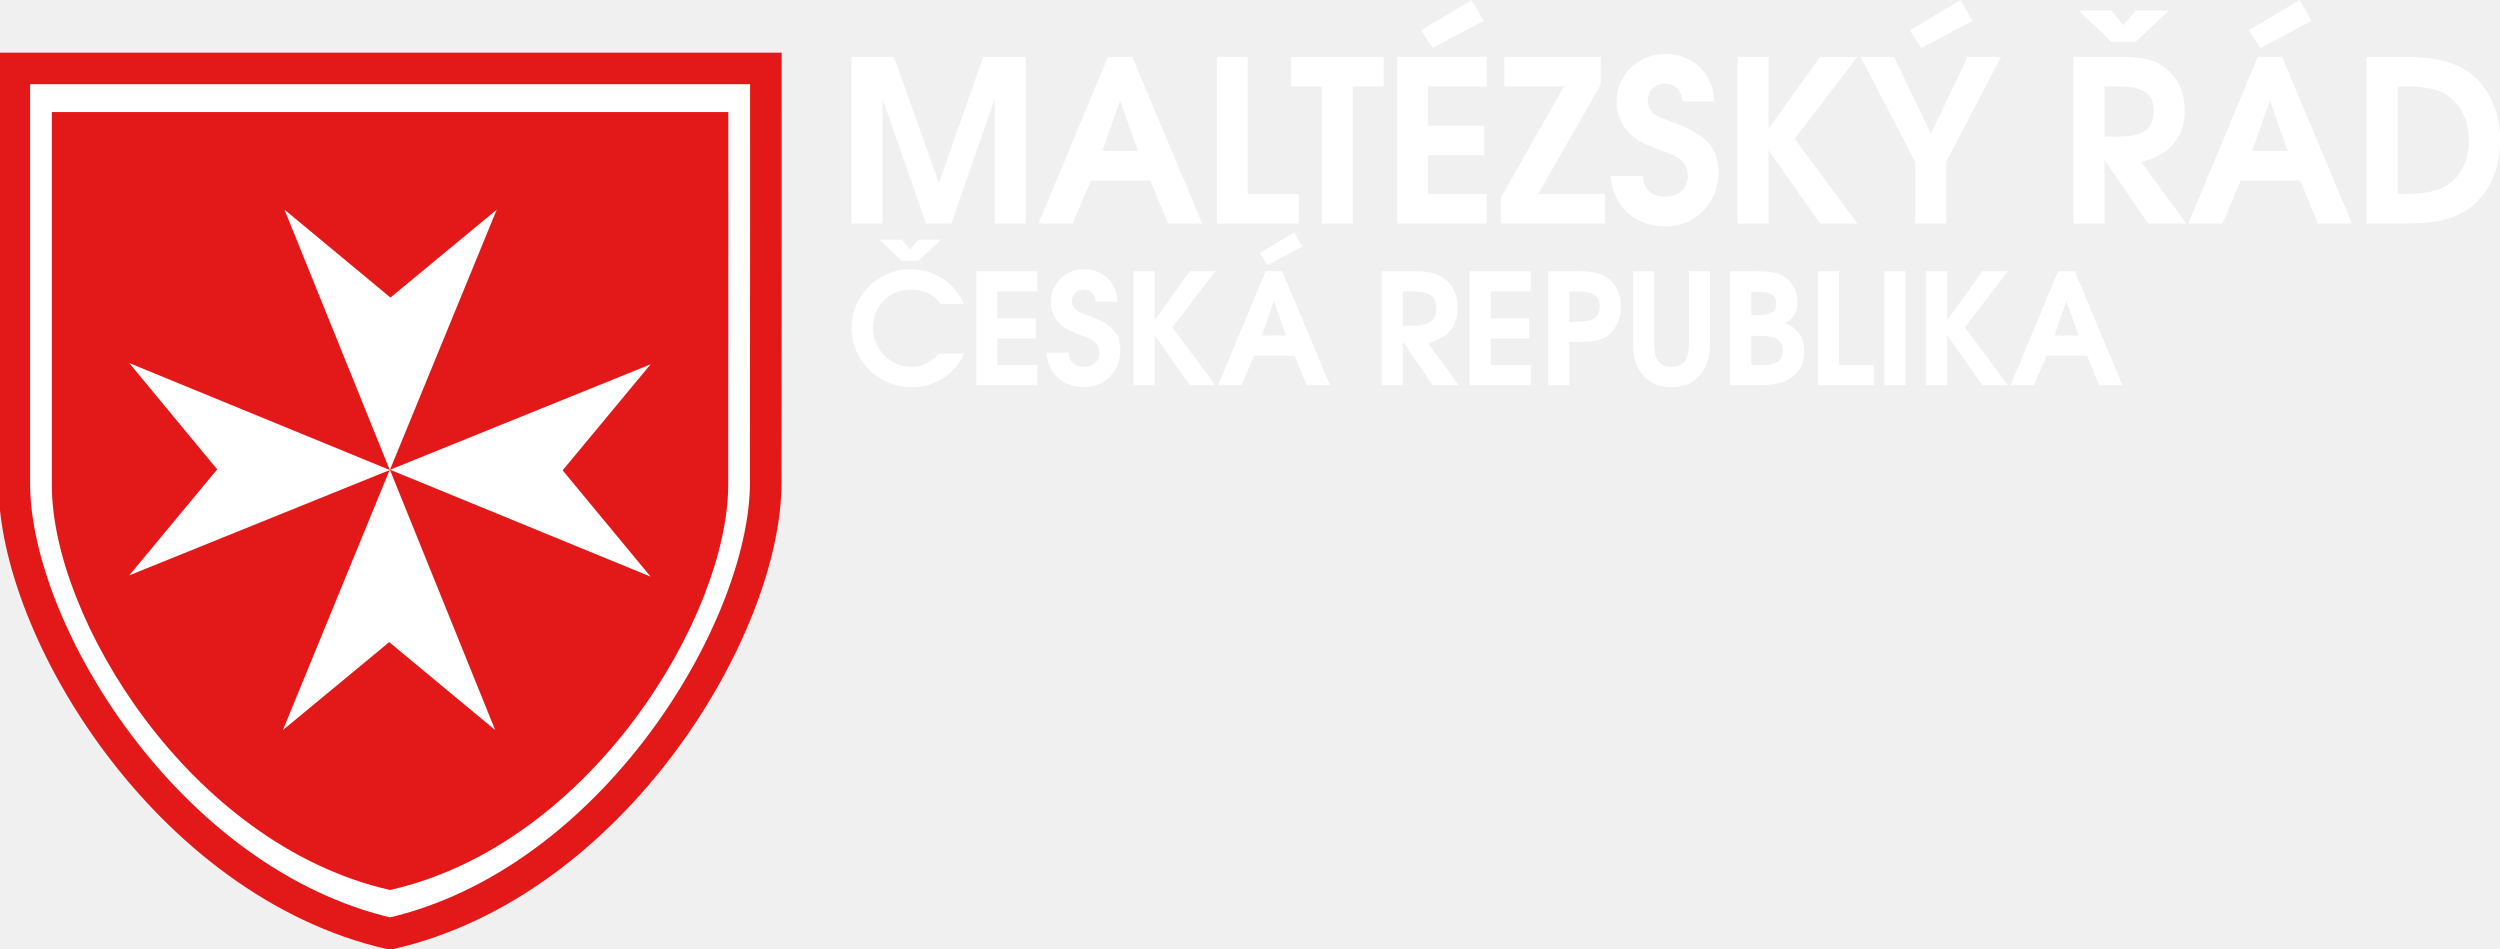
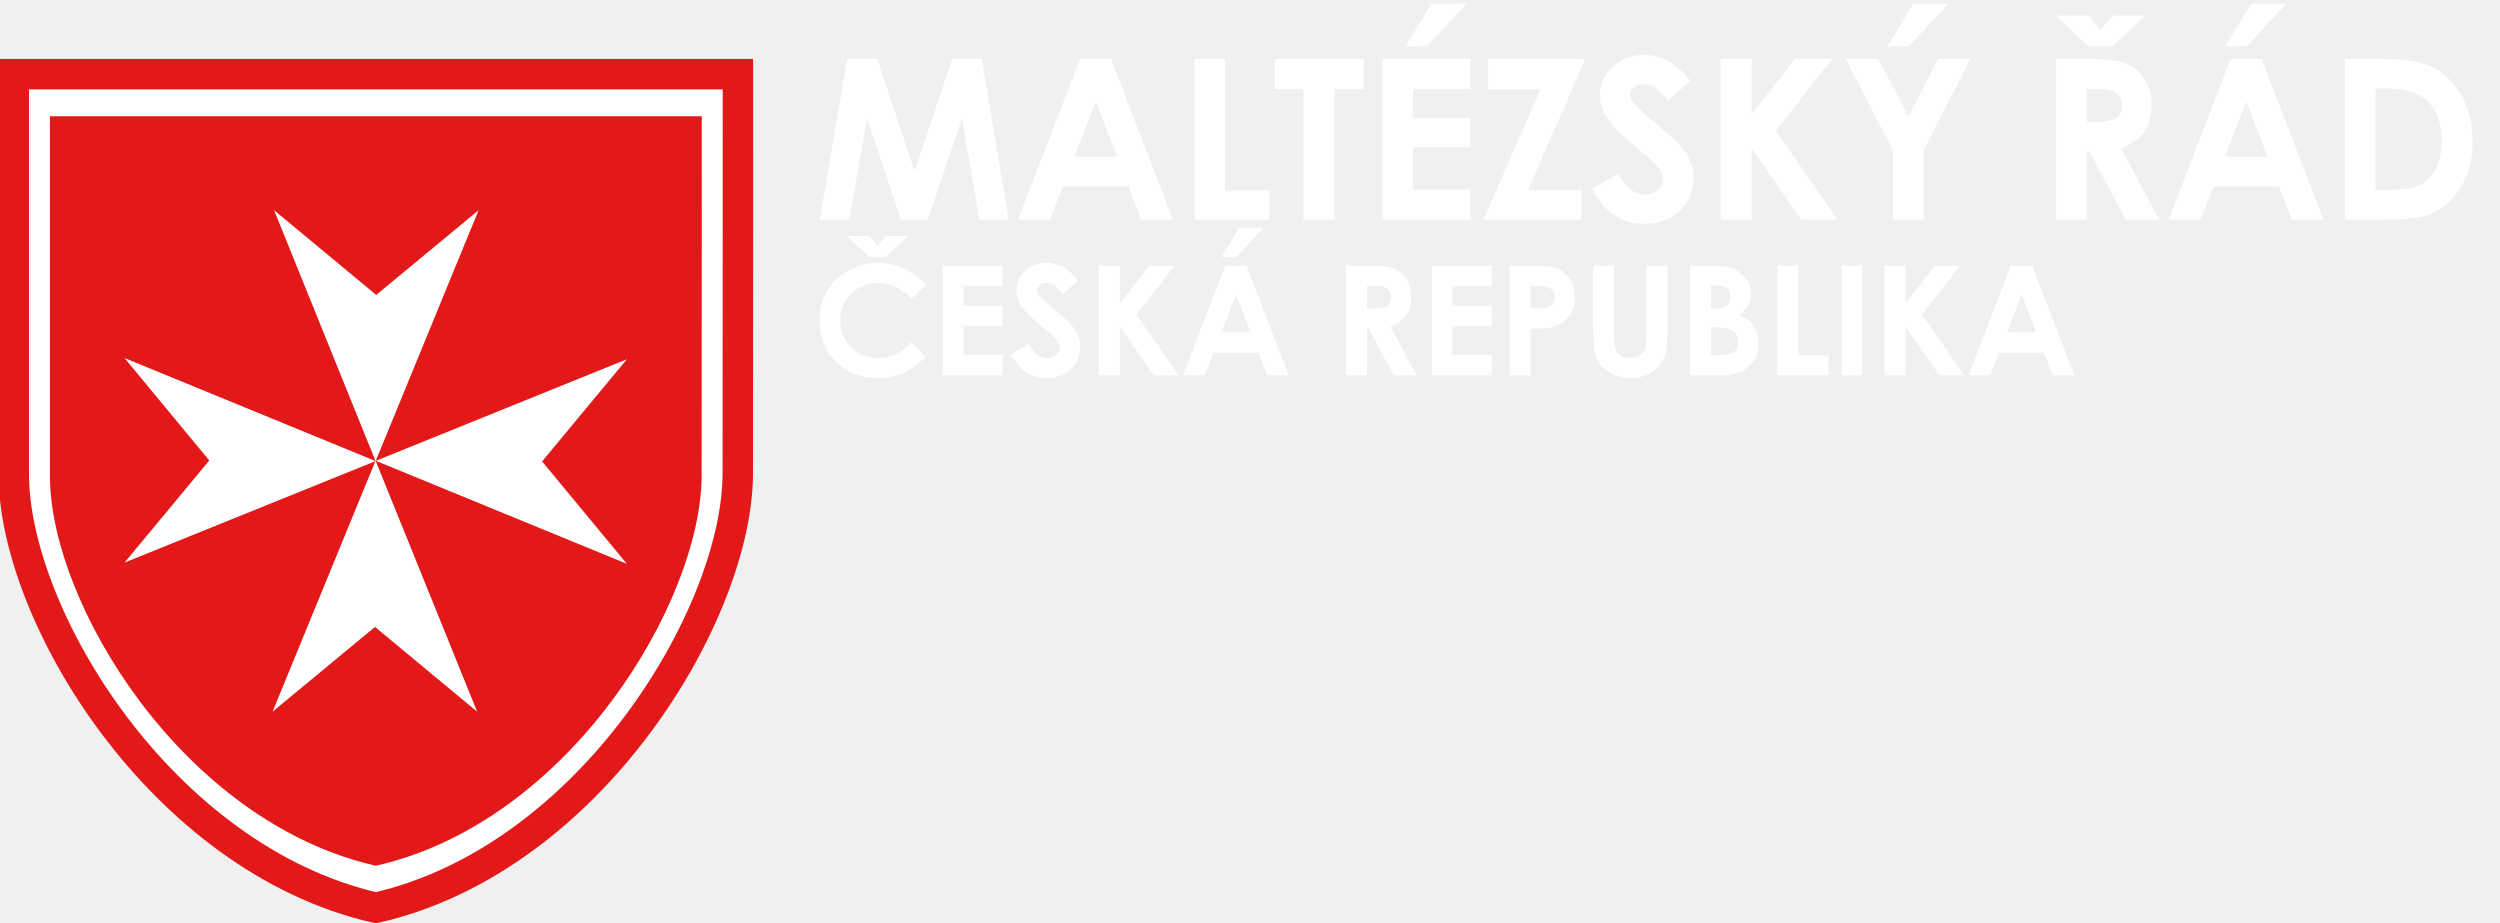
- <svg xmlns="http://www.w3.org/2000/svg" viewBox="0 -7.2 351.1 133.2" width="351.1" height="133.2">
+ <svg xmlns="http://www.w3.org/2000/svg" viewBox="0 -8.4 364.4 134.4" width="364.4" height="134.4">
  <g transform="translate(-113.9 -228.2)">
    <path fill-rule="nonzero" fill="#fff" d="M 168.676 352.117 C 200.066 344.965 221.41 309.176 221.438 288.828 C 221.473 264.148 221.457 230.609 221.457 230.609 L 115.91 230.609 C 115.91 230.609 115.902 263.938 115.91 288.914 C 115.914 309.434 137.352 344.914 168.676 352.117 " />
    <path fill="none" stroke-width="4.439" stroke-linejoin="miter" stroke="#e31818" d="M 0.001 -0.001 C 31.43 7.16 52.799 42.992 52.827 63.365 C 52.862 88.074 52.846 121.654 52.846 121.654 L -52.829 121.654 C -52.829 121.654 -52.837 88.285 -52.829 63.279 C -52.825 42.734 -31.361 7.21 0.001 -0.001 Z M 0.001 -0.001 " transform="matrix(0.998785, 0, 0, -0.998785, 168.6748, 352.1157)" />
    <path fill-rule="nonzero" fill="#e31818" d="M 168.676 345.535 C 196.668 339.16 215.699 307.246 215.727 289.102 C 215.754 267.094 215.742 237.188 215.742 237.188 L 121.625 237.188 C 121.625 237.188 121.621 266.91 121.625 289.184 C 121.633 307.477 140.746 339.113 168.676 345.535 " />
    <path fill="none" stroke-width="0.89" stroke-linejoin="miter" stroke="#e31818" d="M -0.001 0.002 C 28.025 6.384 47.08 38.337 47.107 56.504 C 47.134 78.538 47.123 108.481 47.123 108.481 L -47.109 108.481 C -47.109 108.481 -47.113 78.722 -47.109 56.422 C -47.101 38.106 -27.965 6.431 -0.001 0.002 Z M -0.001 0.002 " transform="matrix(0.998785, 0, 0, -0.998785, 168.6768, 345.5367)" />
    <path fill-rule="nonzero" fill="#fff" d="M 168.645 286.941 L 153.629 323.531 L 168.559 311.18 L 183.445 323.531 L 168.645 286.941 " />
    <path fill-rule="nonzero" fill="#fff" d="M 168.648 287.027 L 183.664 250.438 L 168.734 262.789 L 153.848 250.438 L 168.648 287.027 " />
    <path fill-rule="nonzero" fill="#fff" d="M 168.68 286.969 L 205.27 301.984 L 192.918 287.055 L 205.27 272.164 L 168.68 286.969 " />
    <path fill-rule="nonzero" fill="#fff" d="M 168.645 287.008 L 132.051 271.988 L 144.402 286.918 L 132.051 301.805 L 168.645 287.008 " />
  </g>
-   <path fill="#fff" d="M119.6 24.19H123.94V6.65L130.05 24.19H133.6L139.71 6.65V24.19H144.05V0.79H138.09L131.86 18.52L125.55 0.79H119.6ZM145.85 24.19H150.63L153.23 18.14H161.55L164.06 24.19H168.84L159.02 0.79H155.6ZM154.81 14 157.31 6.9 159.81 14ZM170.89 24.19H182.39V20.04H175.23V0.79H170.89ZM181.31 4.94H185.65V24.19H189.99V4.94H194.32V0.79H181.31ZM196.22 24.19H208.79V20.04H200.56V14.6H208.45V10.45H200.56V4.94H208.79V0.79H196.22ZM199.58 -2.94 201.19 -0.47 208.38 -4.27 206.67 -7.19ZM210.79 24.19H225.42V20.04H216.01L224.81 4.69V0.79H211.26V4.94H219.65L210.79 20.52ZM226.18 17.51C226.56 21.94 229.75 24.6 233.87 24.6C238.08 24.6 241.34 21.34 241.34 17.1C241.34 13.93 240.04 11.88 235.29 10.1C233.08 9.28 233.02 9.25 232.7 9.06C231.84 8.52 231.4 7.79 231.4 6.94C231.4 5.54 232.38 4.56 233.81 4.56C235.26 4.56 236.15 5.45 236.28 7.03H240.77C240.55 2.92 237.61 0.38 233.84 0.38C230.07 0.38 227.03 3.33 227.03 7.03C227.03 9.98 228.77 12.22 231.91 13.4C235.01 14.57 235.26 14.66 235.96 15.2C236.66 15.74 237.04 16.62 237.04 17.57C237.04 19.25 235.74 20.42 233.87 20.42C231.94 20.42 230.89 19.47 230.7 17.51ZM244.03 24.19H248.37V13.9L255.62 24.19H260.85L252.04 12.29L260.85 0.79H255.62L248.37 10.89V0.79H244.03ZM261.29 0.79 268.98 15.55V24.19H273.32V15.55L281.01 0.79H276.33L271.17 11.56L265.98 0.79ZM268.22 -2.94 269.84 -0.47 277.03 -4.27 275.32 -7.19ZM291.21 24.19H295.55V15.23L301.69 24.19H307.04L300.71 15.55C304.92 14.5 306.82 11.94 306.82 8.3C306.82 5.92 305.96 3.9 304.35 2.54C302.83 1.24 301.15 0.79 297.95 0.79H291.21ZM291.94 -5.7 296.53 -1.33H299.92L304.57 -5.7H299.92L298.21 -3.67L296.53 -5.7ZM295.55 11.97V4.94H297.48C301.6 4.94 302.45 6.33 302.45 8.42C302.45 10.89 301.03 11.97 297.67 11.97ZM307.33 24.19H312.11L314.7 18.14H323.03L325.53 24.19H330.31L320.5 0.79H317.08ZM315.84 -2.94 317.46 -0.47 324.64 -4.27 322.94 -7.19ZM316.29 14 318.79 6.9 321.29 14ZM332.37 24.19H337.82C341.36 24.19 343.48 23.84 345.38 22.89C348.99 21.12 351.11 17.26 351.11 12.54C351.11 8.11 349.28 4.43 346.02 2.47C344.18 1.36 341.39 0.79 337.72 0.79H332.37ZM336.71 20.04V4.94H337.56C340.32 4.94 341.81 5.19 343.17 5.89C345.38 7.03 346.75 9.53 346.75 12.54C346.75 15.36 345.45 17.86 343.36 19C342.06 19.73 340.25 20.04 337.66 20.04Z M119.6 38.84C119.6 43.45 123.35 47.18 128.03 47.18C131.29 47.18 134.15 45.36 135.41 42.44H131.92C130.62 43.8 129.5 44.32 127.96 44.32C125.02 44.32 122.59 41.85 122.59 38.86C122.59 35.85 124.84 33.47 127.9 33.47C129.76 33.47 131.01 34.08 132.1 35.49H135.41C134 32.39 131.12 30.61 127.83 30.61C123.3 30.61 119.6 34.32 119.6 38.84ZM123.52 26.46 126.66 29.44H128.98L132.16 26.46H128.98L127.81 27.84L126.66 26.46ZM137.1 46.9H145.69V44.06H140.06V40.34H145.46V37.5H140.06V33.73H145.69V30.9H137.1ZM146.97 42.33C147.23 45.36 149.42 47.18 152.23 47.18C155.11 47.18 157.34 44.95 157.34 42.05C157.34 39.88 156.46 38.47 153.21 37.26C151.69 36.7 151.65 36.68 151.43 36.55C150.85 36.18 150.54 35.68 150.54 35.1C150.54 34.14 151.22 33.47 152.19 33.47C153.19 33.47 153.79 34.08 153.88 35.16H156.95C156.8 32.35 154.79 30.61 152.21 30.61C149.64 30.61 147.56 32.63 147.56 35.16C147.56 37.17 148.75 38.71 150.89 39.51C153.01 40.31 153.19 40.38 153.66 40.75C154.14 41.12 154.4 41.72 154.4 42.37C154.4 43.52 153.51 44.32 152.23 44.32C150.91 44.32 150.2 43.67 150.07 42.33ZM159.18 46.9H162.15V39.86L167.11 46.9H170.68L164.66 38.76L170.68 30.9H167.11L162.15 37.8V30.9H159.18ZM171.07 46.9H174.34L176.12 42.76H181.81L183.52 46.9H186.79L180.08 30.9H177.74ZM176.9 28.34 178 30.03 182.92 27.43 181.75 25.44ZM177.2 39.92 178.91 35.07 180.62 39.92ZM194.05 46.9H197.01V40.77L201.21 46.9H204.87L200.54 40.99C203.42 40.27 204.72 38.52 204.72 36.03C204.72 34.4 204.14 33.02 203.03 32.09C201.99 31.2 200.85 30.9 198.66 30.9H194.05ZM197.01 38.54V33.73H198.33C201.15 33.73 201.73 34.68 201.73 36.11C201.73 37.8 200.76 38.54 198.46 38.54ZM206.39 46.9H214.99V44.06H209.36V40.34H214.75V37.5H209.36V33.73H214.99V30.9H206.39ZM217.43 46.9H220.4V40.81H221.35C223.63 40.81 224.67 40.64 225.55 40.1C226.85 39.3 227.65 37.67 227.65 35.83C227.65 33.99 226.87 32.48 225.49 31.63C224.58 31.09 223.52 30.9 221.4 30.9H217.43ZM220.4 37.98V33.73H221.4C223.67 33.73 224.67 34.19 224.67 35.88C224.67 37.26 223.93 37.98 221.27 37.98ZM229.34 41.03C229.34 45.1 231.59 47.18 234.73 47.18C237.9 47.18 240.15 45.12 240.15 41.03V30.9H237.18V41.03C237.18 43.54 236.23 44.32 234.76 44.32C233.24 44.32 232.31 43.52 232.31 41.03V30.9H229.34ZM242.98 46.9H247.25C251.36 46.9 253.38 45.06 253.38 42.13C253.38 40.23 252.68 39.02 250.65 38.17C251.93 37.5 252.43 36.66 252.43 35.16C252.43 33.67 251.75 32.41 250.61 31.67C249.65 31.07 248.66 30.9 246.28 30.9H242.98ZM245.95 44.06V39.97H247.36C249.42 39.97 250.39 40.64 250.39 42.07C250.39 43.45 249.5 44.06 247.42 44.06ZM245.95 37.07V33.8H247.16C248.7 33.8 249.46 34.32 249.46 35.42C249.46 36.57 248.7 37.07 246.9 37.07ZM255.33 46.9H263.19V44.06H258.29V30.9H255.33ZM264.64 46.9H267.6V30.9H264.64ZM270.48 46.9H273.45V39.86L278.41 46.9H281.98L275.96 38.76L281.98 30.9H278.41L273.45 37.8V30.9H270.48ZM282.37 46.9H285.64L287.42 42.76H293.11L294.82 46.9H298.09L291.38 30.9H289.04ZM288.5 39.92 290.21 35.07 291.92 39.92Z" />
+   <path fill="#fff" d="M123.51 0.19H127.88L133.30 16.53L138.79 0.19H143.09L147.05 23.62H142.74L140.23 8.82L135.24 23.62H131.30L126.38 8.82L123.82 23.62H119.47ZM157.43 0.19H161.95L170.97 23.62H166.33L164.50 18.79H154.94L153.03 23.62H148.39ZM159.72 6.40 156.60 14.44H162.83ZM174.10 0.19H178.56V19.37H185.06V23.62H174.10ZM185.82 0.19H198.77V4.58H194.50V23.62H189.98V4.58H185.82ZM201.52 0.19H214.31V4.55H205.95V8.79H214.31V13.07H205.95V19.24H214.31V23.62H201.52ZM208.66 -7.87H213.80L207.97 -1.62H204.85ZM216.90 0.19H231.08L222.72 19.34H230.54V23.62H216.22L224.55 4.60H216.90ZM246.42 3.37 243.12 6.29Q241.38 3.87 239.58 3.87Q238.70 3.87 238.15 4.34Q237.59 4.81 237.59 5.39Q237.59 5.98 237.99 6.51Q238.53 7.21 241.25 9.52Q243.80 11.66 244.34 12.21Q245.70 13.58 246.26 14.83Q246.83 16.09 246.83 17.57Q246.83 20.45 244.84 22.33Q242.85 24.21 239.64 24.21Q237.14 24.21 235.29 22.98Q233.43 21.76 232.11 19.13L235.85 16.87Q237.54 19.97 239.74 19.97Q240.89 19.97 241.67 19.30Q242.45 18.63 242.45 17.76Q242.45 16.96 241.86 16.16Q241.27 15.37 239.26 13.73Q235.44 10.60 234.32 8.91Q233.21 7.21 233.21 5.52Q233.21 3.08 235.06 1.34Q236.92 -0.39 239.64 -0.39Q241.40 -0.39 242.98 0.41Q244.57 1.22 246.42 3.37ZM250.80 0.19H255.31V8.25L261.67 0.19H267.04L258.85 10.64L267.84 23.62H262.55L255.31 13.22V23.62H250.80ZM269.01 0.19H273.80L278.17 8.60L282.50 0.19H287.23L280.38 13.47V23.62H275.89V13.47ZM278.89 -7.87H284.03L278.20 -1.62H275.08ZM299.69 0.19H304.42Q308.31 0.19 309.96 0.88Q311.61 1.57 312.61 3.18Q313.62 4.79 313.62 6.99Q313.62 9.30 312.51 10.85Q311.40 12.40 309.17 13.20L314.72 23.62H309.84L304.57 13.70H304.15V23.62H299.69ZM304.15 9.35H305.56Q307.69 9.35 308.50 8.79Q309.30 8.23 309.30 6.94Q309.30 6.18 308.90 5.61Q308.50 5.04 307.83 4.80Q307.17 4.55 305.38 4.55H304.15ZM299.66 -6.13H304.44L306.21 -4.03L307.93 -6.13H312.68L307.93 -1.62H304.44ZM325.13 0.19H329.65L338.67 23.62H334.03L332.20 18.79H322.64L320.73 23.62H316.10ZM327.42 6.40 324.30 14.44H330.53ZM328.14 -7.87H333.29L327.46 -1.62H324.33ZM341.82 0.19H347.11Q352.22 0.19 354.71 1.45Q357.19 2.72 358.80 5.57Q360.41 8.42 360.41 12.23Q360.41 14.94 359.51 17.21Q358.61 19.48 357.03 20.98Q355.44 22.47 353.59 23.05Q351.74 23.62 347.19 23.62H341.82ZM346.26 4.49V19.26H348.33Q351.39 19.26 352.77 18.55Q354.15 17.85 355.03 16.20Q355.90 14.54 355.90 12.12Q355.90 8.39 353.81 6.33Q351.93 4.49 347.78 4.49Z M134.97 33.12 132.84 35.15Q130.66 32.86 127.94 32.86Q125.65 32.86 124.07 34.42Q122.50 35.99 122.50 38.28Q122.50 39.88 123.20 41.12Q123.89 42.36 125.17 43.07Q126.44 43.78 128.00 43.78Q129.32 43.78 130.42 43.28Q131.52 42.79 132.84 41.48L134.90 43.64Q133.13 45.37 131.55 46.03Q129.98 46.70 127.95 46.70Q124.22 46.70 121.84 44.34Q119.47 41.97 119.47 38.27Q119.47 35.88 120.55 34.02Q121.63 32.16 123.65 31.03Q125.67 29.90 128.00 29.90Q129.98 29.90 131.81 30.73Q133.64 31.57 134.97 33.12ZM123.47 26.00H126.73L127.94 27.44L129.12 26.00H132.36L129.12 29.08H126.73ZM137.42 30.30H146.16V33.28H140.45V36.17H146.16V39.10H140.45V43.31H146.16V46.30H137.42ZM157.16 32.47 154.91 34.47Q153.72 32.81 152.49 32.81Q151.90 32.81 151.51 33.13Q151.13 33.45 151.13 33.86Q151.13 34.26 151.41 34.62Q151.78 35.10 153.64 36.67Q155.38 38.13 155.75 38.51Q156.67 39.45 157.06 40.30Q157.44 41.16 157.44 42.17Q157.44 44.14 156.08 45.42Q154.72 46.70 152.54 46.70Q150.83 46.70 149.56 45.87Q148.29 45.03 147.39 43.23L149.95 41.69Q151.10 43.81 152.60 43.81Q153.39 43.81 153.92 43.35Q154.45 42.90 154.45 42.30Q154.45 41.75 154.05 41.21Q153.65 40.67 152.28 39.55Q149.67 37.41 148.90 36.25Q148.14 35.10 148.14 33.94Q148.14 32.28 149.41 31.09Q150.68 29.90 152.54 29.90Q153.73 29.90 154.82 30.45Q155.90 31.01 157.16 32.47ZM160.16 30.30H163.24V35.80L167.58 30.30H171.24L165.65 37.44L171.79 46.30H168.18L163.24 39.20V46.30H160.16ZM178.60 30.30H181.69L187.85 46.30H184.68L183.43 43.00H176.91L175.60 46.30H172.43ZM180.17 34.54 178.04 40.04H182.29ZM180.66 24.79H184.17L180.19 29.06H178.06ZM196.20 30.30H199.43Q202.09 30.30 203.22 30.77Q204.34 31.25 205.03 32.34Q205.71 33.44 205.71 34.94Q205.71 36.52 204.96 37.58Q204.20 38.64 202.68 39.19L206.46 46.30H203.13L199.53 39.52H199.25V46.30H196.20ZM199.25 36.55H200.21Q201.66 36.55 202.21 36.17Q202.76 35.79 202.76 34.91Q202.76 34.39 202.49 34.00Q202.22 33.62 201.76 33.45Q201.31 33.28 200.09 33.28H199.25ZM208.71 30.30H217.44V33.28H211.73V36.17H217.44V39.10H211.73V43.31H217.44V46.30H208.71ZM220.05 30.30H223.28Q225.90 30.30 227.06 30.78Q228.22 31.27 228.89 32.35Q229.56 33.43 229.56 34.94Q229.56 36.62 228.68 37.73Q227.81 38.84 226.30 39.27Q225.42 39.52 223.10 39.52V46.30H220.05ZM223.10 36.55H224.06Q225.21 36.55 225.65 36.39Q226.10 36.23 226.35 35.85Q226.61 35.48 226.61 34.94Q226.61 34.02 225.89 33.60Q225.37 33.28 223.95 33.28H223.10ZM232.21 30.30H235.26V40.66Q235.26 41.99 235.50 42.55Q235.73 43.10 236.27 43.43Q236.81 43.77 237.57 43.77Q238.37 43.77 238.96 43.40Q239.54 43.03 239.76 42.46Q239.98 41.88 239.98 40.27V30.30H243.04V39.84Q243.04 42.25 242.77 43.19Q242.50 44.13 241.73 45.00Q240.96 45.87 239.96 46.28Q238.96 46.70 237.63 46.70Q235.89 46.70 234.61 45.90Q233.32 45.10 232.76 43.90Q232.21 42.70 232.21 39.84ZM246.35 46.30V30.30H248.87Q251.05 30.30 252.06 30.58Q253.50 30.96 254.35 32.00Q255.20 33.03 255.20 34.43Q255.20 35.35 254.81 36.09Q254.43 36.84 253.56 37.49Q255.01 38.17 255.69 39.20Q256.36 40.23 256.36 41.63Q256.36 42.98 255.67 44.09Q254.97 45.20 253.87 45.75Q252.77 46.30 250.84 46.30ZM249.40 33.20V36.58H250.06Q251.17 36.58 251.71 36.11Q252.25 35.64 252.25 34.84Q252.25 34.08 251.74 33.64Q251.23 33.20 250.18 33.20ZM249.40 39.30V43.40H250.16Q252.05 43.40 252.71 42.92Q253.37 42.44 253.37 41.53Q253.37 40.49 252.60 39.89Q251.83 39.30 250.03 39.30ZM259.05 30.30H262.10V43.40H266.54V46.30H259.05ZM268.42 30.30H271.44V46.30H268.42ZM274.67 30.30H277.74V35.80L282.08 30.30H285.75L280.16 37.44L286.29 46.30H282.68L277.74 39.20V46.30H274.67ZM293.11 30.30H296.20L302.36 46.30H299.19L297.94 43.00H291.41L290.11 46.30H286.94ZM294.68 34.54 292.54 40.04H296.80Z" />
</svg>
